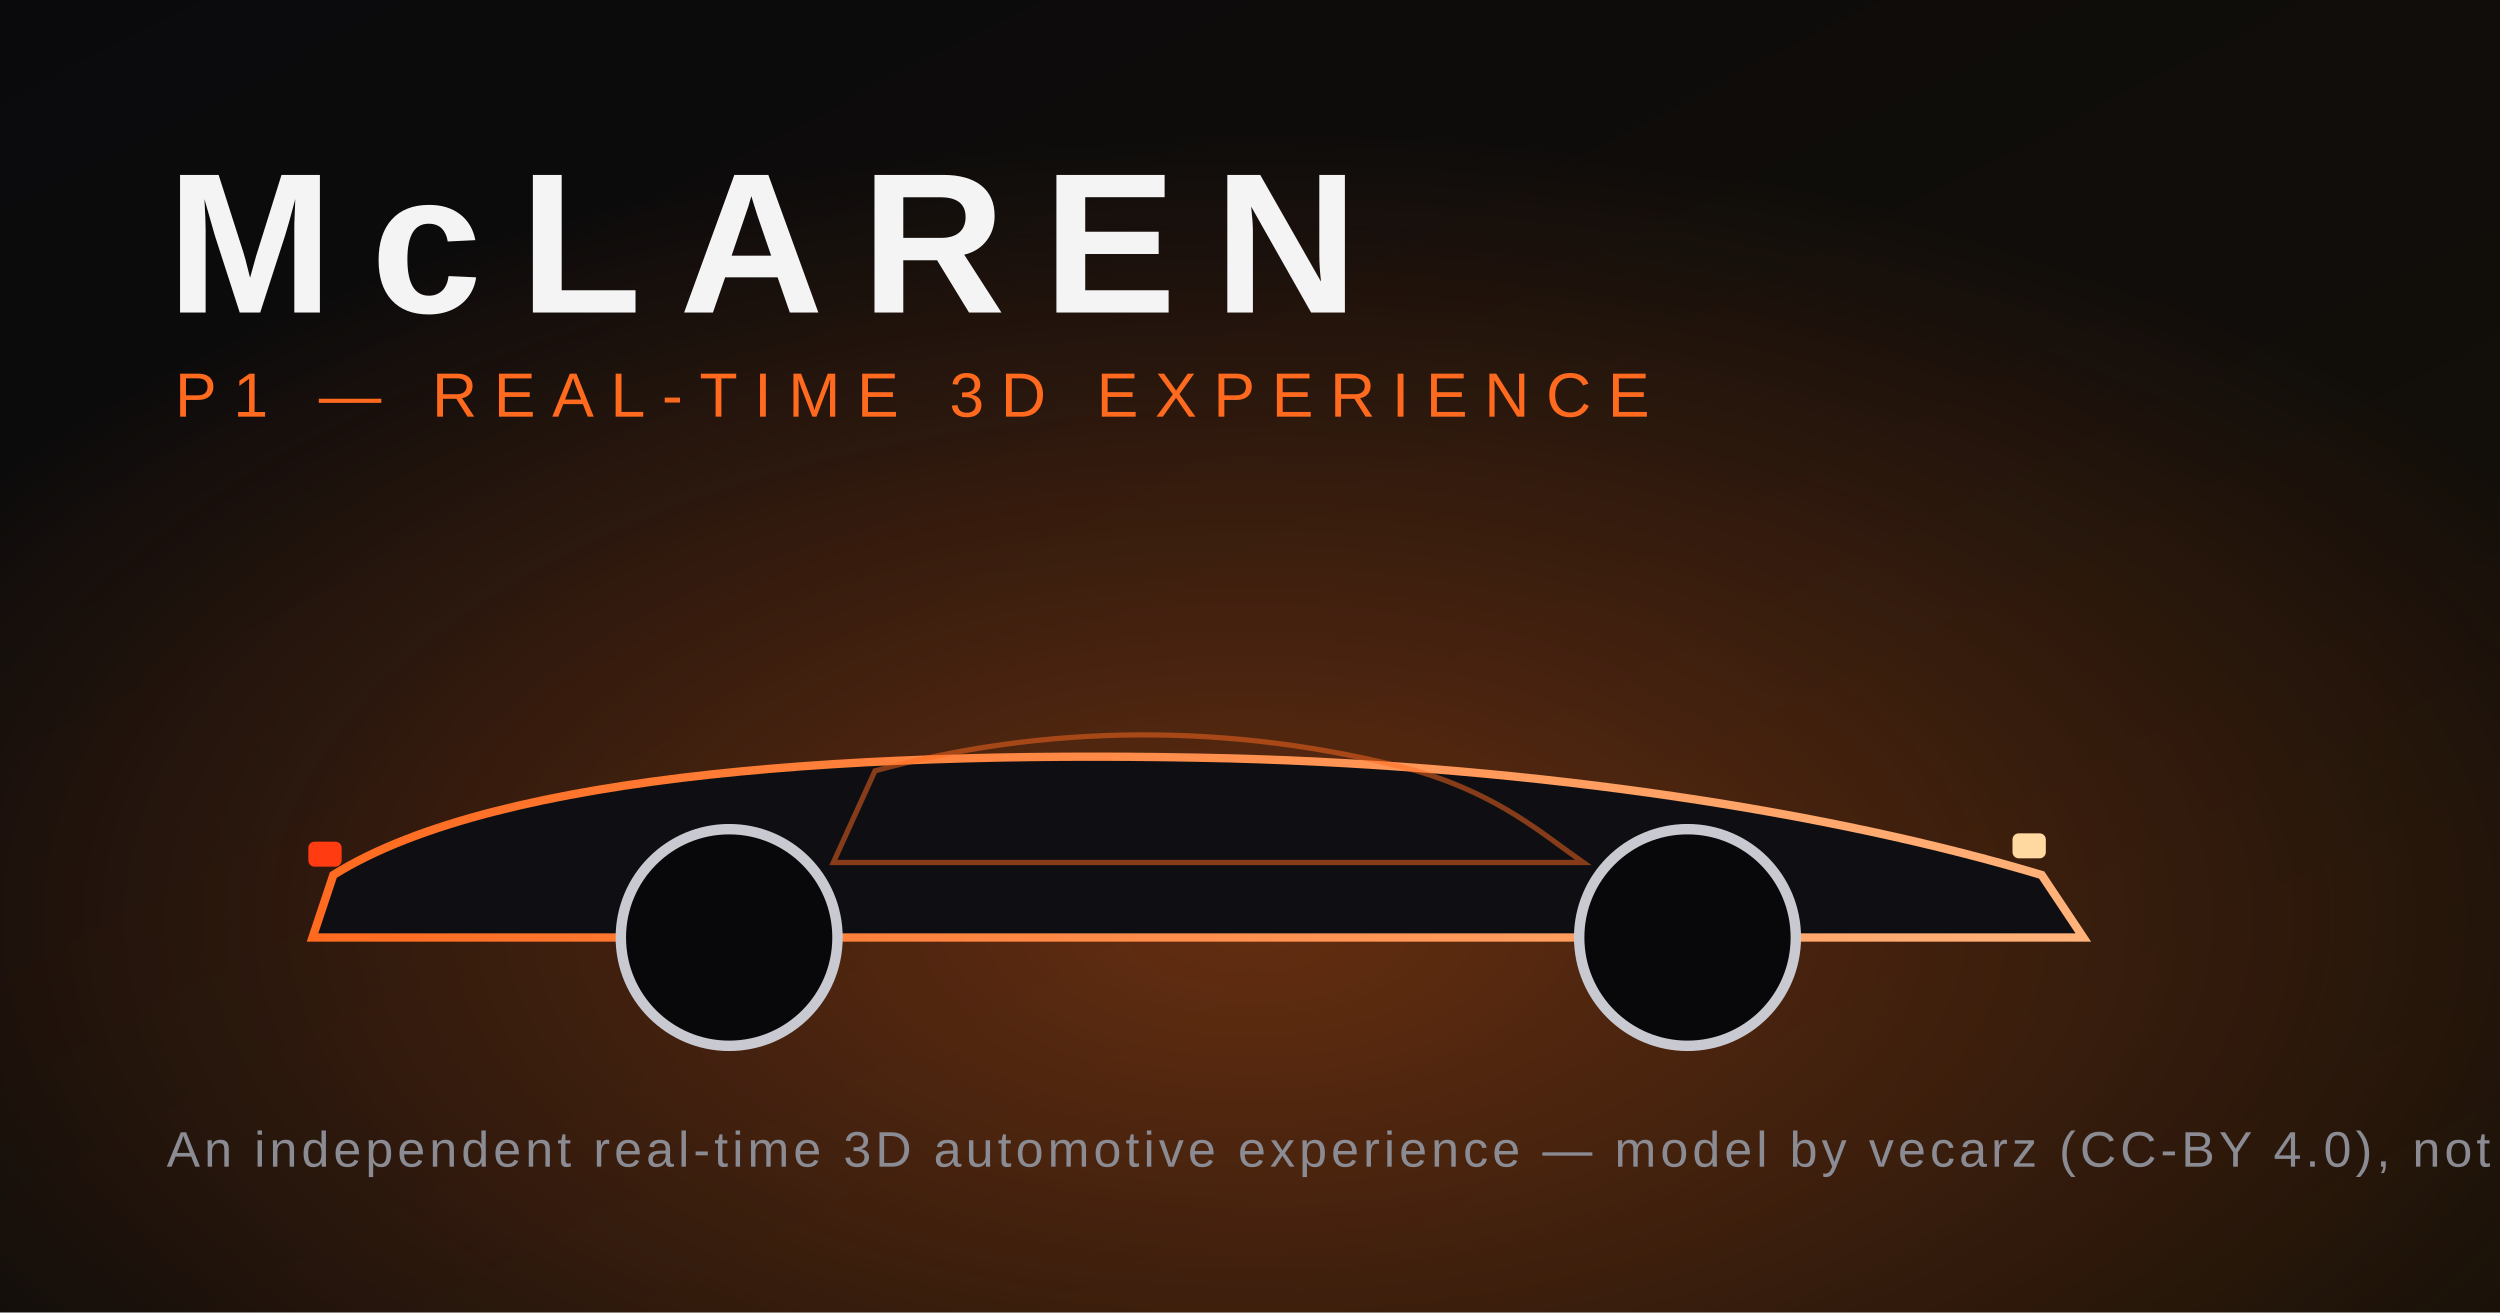
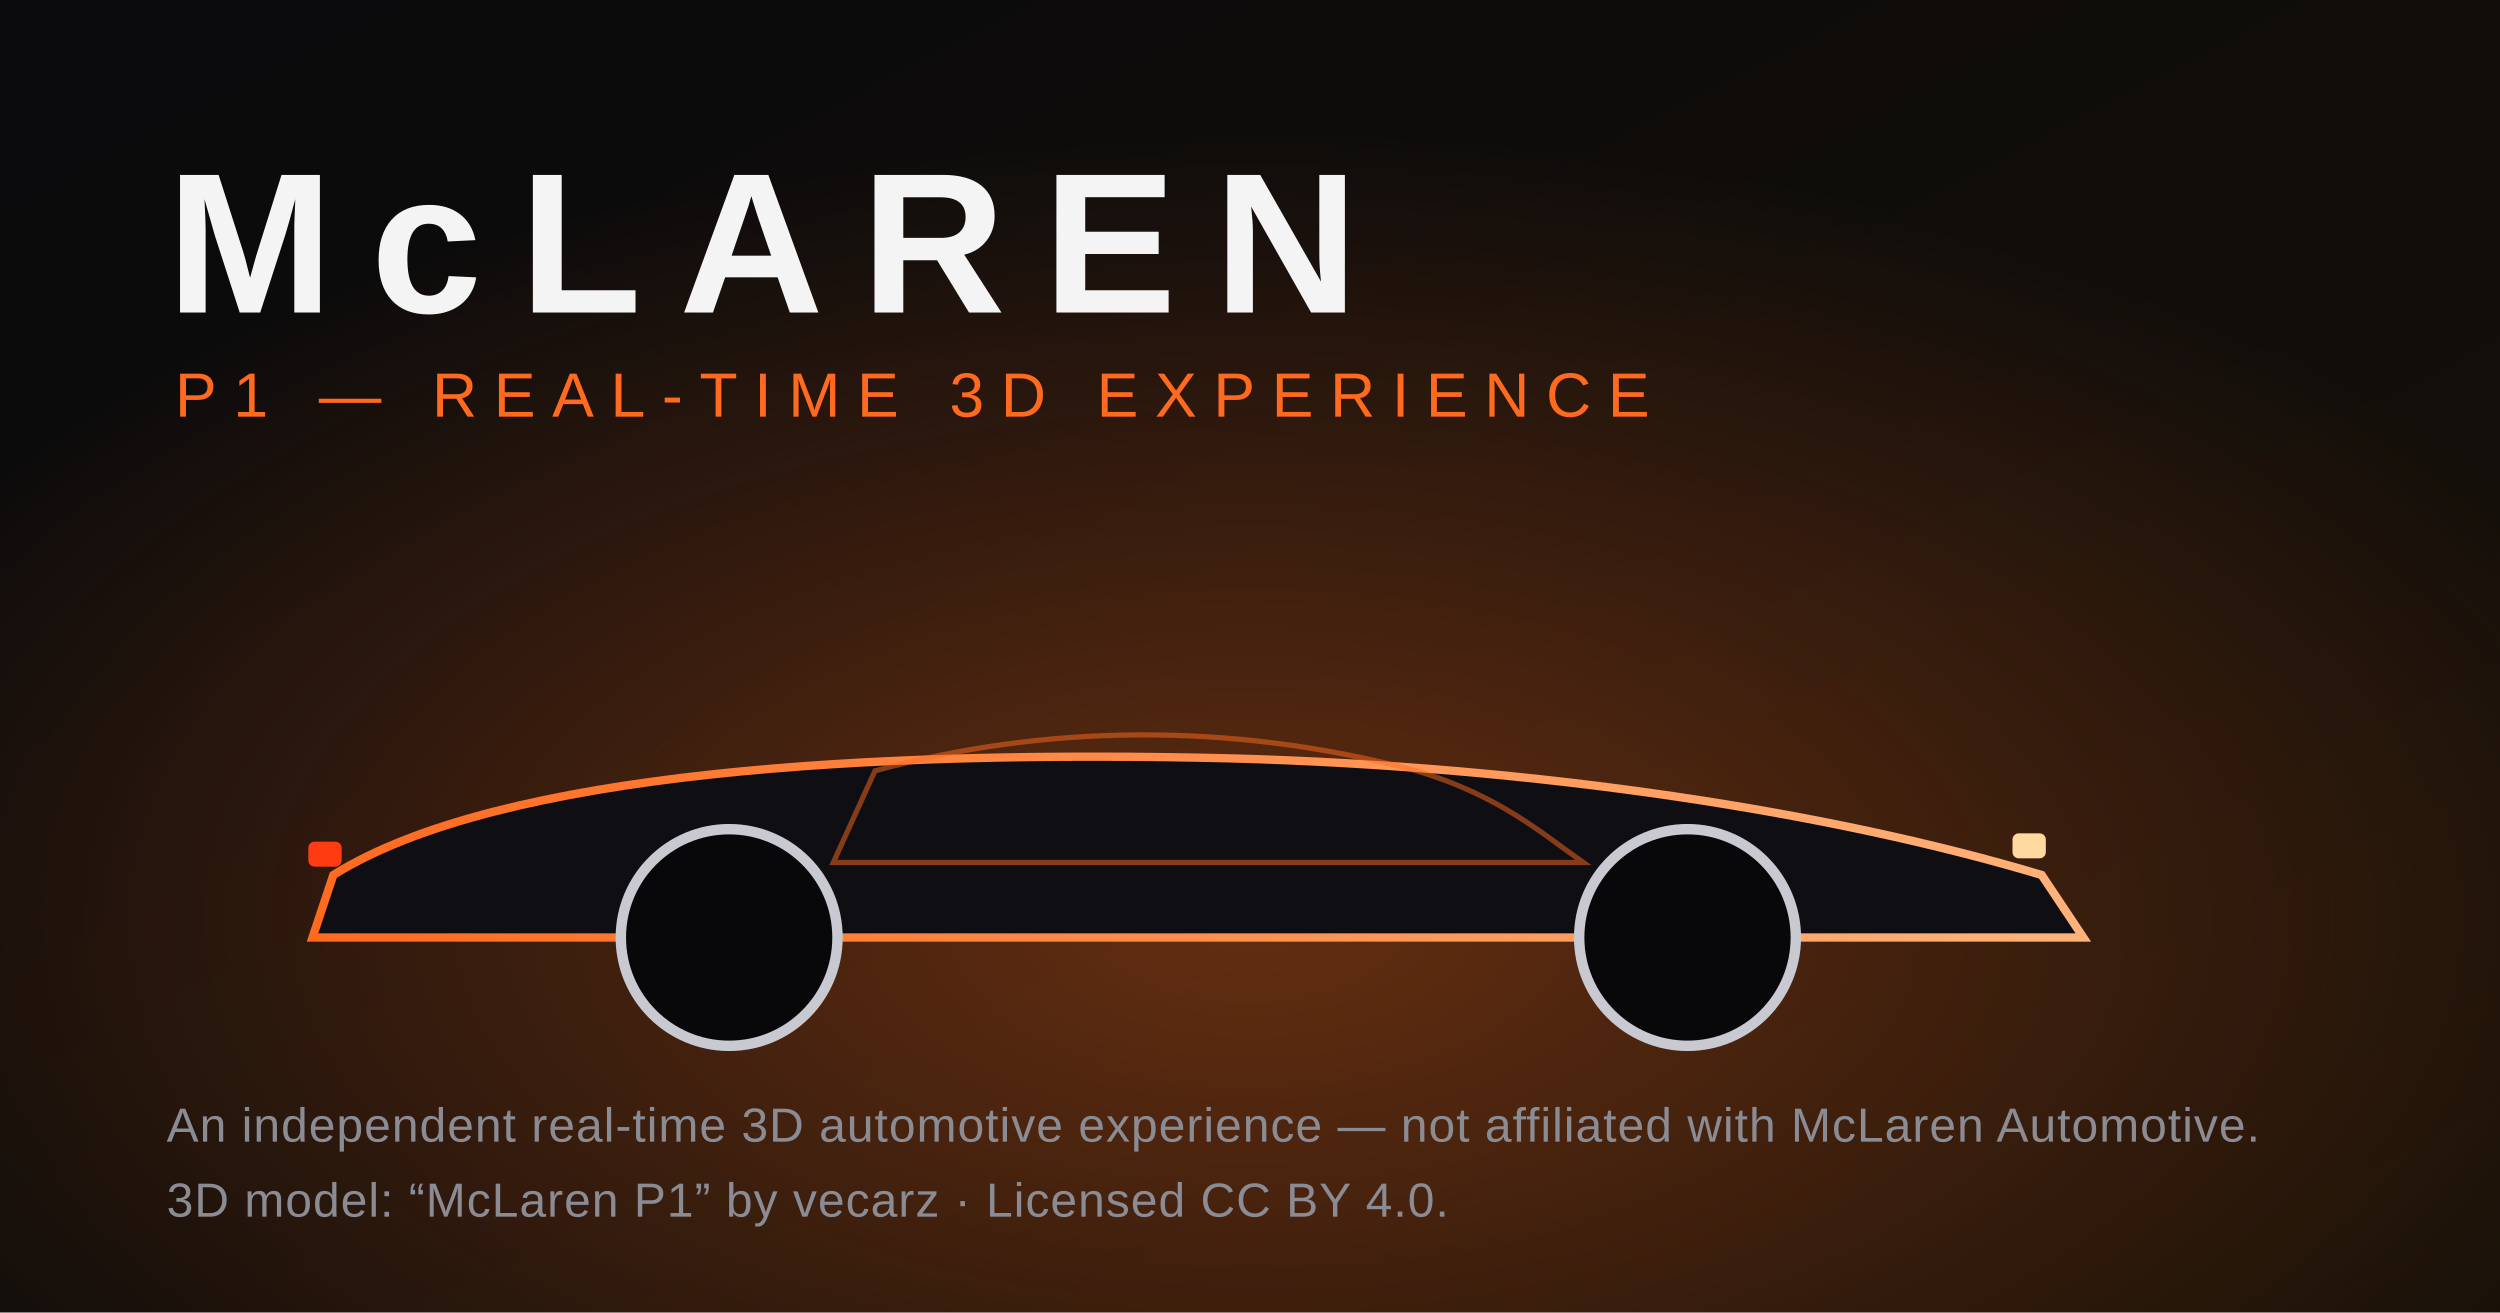
<svg xmlns="http://www.w3.org/2000/svg" width="1200" height="630" viewBox="0 0 1200 630" role="img" aria-label="McLaren P1 real-time 3D experience">
  <defs>
    <linearGradient id="bg" x1="0" y1="0" x2="1" y2="1">
      <stop offset="0" stop-color="#0a0a0c" />
      <stop offset="1" stop-color="#161008" />
    </linearGradient>
    <linearGradient id="ember" x1="0" y1="0" x2="1" y2="0">
      <stop offset="0" stop-color="#ff6a1f" />
      <stop offset="1" stop-color="#ffb27a" />
    </linearGradient>
    <radialGradient id="glow" cx="0.5" cy="0.7" r="0.6">
      <stop offset="0" stop-color="#ff6a1f" stop-opacity="0.35" />
      <stop offset="1" stop-color="#ff6a1f" stop-opacity="0" />
    </radialGradient>
  </defs>
  <rect width="1200" height="630" fill="url(#bg)" />
  <rect width="1200" height="630" fill="url(#glow)" />
  <g transform="translate(120,330)">
    <path d="M40 90 C120 40, 300 30, 470 34 C620 38, 760 60, 860 90 L880 120 L30 120 Z" fill="#0f0f13" stroke="url(#ember)" stroke-width="4" />
    <path d="M300 40 C380 18, 470 16, 560 40 C600 52, 620 70, 640 84 L280 84 Z" fill="none" stroke="#ff6a1f" stroke-width="2.5" opacity="0.5" />
    <circle cx="230" cy="120" r="52" fill="#08080a" stroke="#c9c9d1" stroke-width="5" />
    <circle cx="690" cy="120" r="52" fill="#08080a" stroke="#c9c9d1" stroke-width="5" />
    <rect x="846" y="70" width="16" height="12" rx="3" fill="#ffd9a0" />
    <rect x="28" y="74" width="16" height="12" rx="3" fill="#ff3b12" />
  </g>
  <text x="80" y="150" font-family="Arial, sans-serif" font-size="96" font-weight="700" letter-spacing="18" fill="#f4f4f5">McLAREN</text>
  <text x="84" y="200" font-family="Arial, sans-serif" font-size="30" letter-spacing="8" fill="#ff6a1f">P1 — REAL-TIME 3D EXPERIENCE</text>
-   <text x="80" y="560" font-family="Arial, sans-serif" font-size="24" letter-spacing="2" fill="#8b8b94">An independent real-time 3D automotive experience — model by vecarz (CC-BY 4.0), not affiliated with McLaren.</text>
+   <text x="80" y="548" font-family="Arial, sans-serif" font-size="23" letter-spacing="0.5" fill="#8b8b94">An independent real-time 3D automotive experience — not affiliated with McLaren Automotive.</text>
+   <text x="80" y="584" font-family="Arial, sans-serif" font-size="23" letter-spacing="0.5" fill="#8b8b94">3D model: “McLaren P1” by vecarz · Licensed CC BY 4.0.</text>
</svg>
